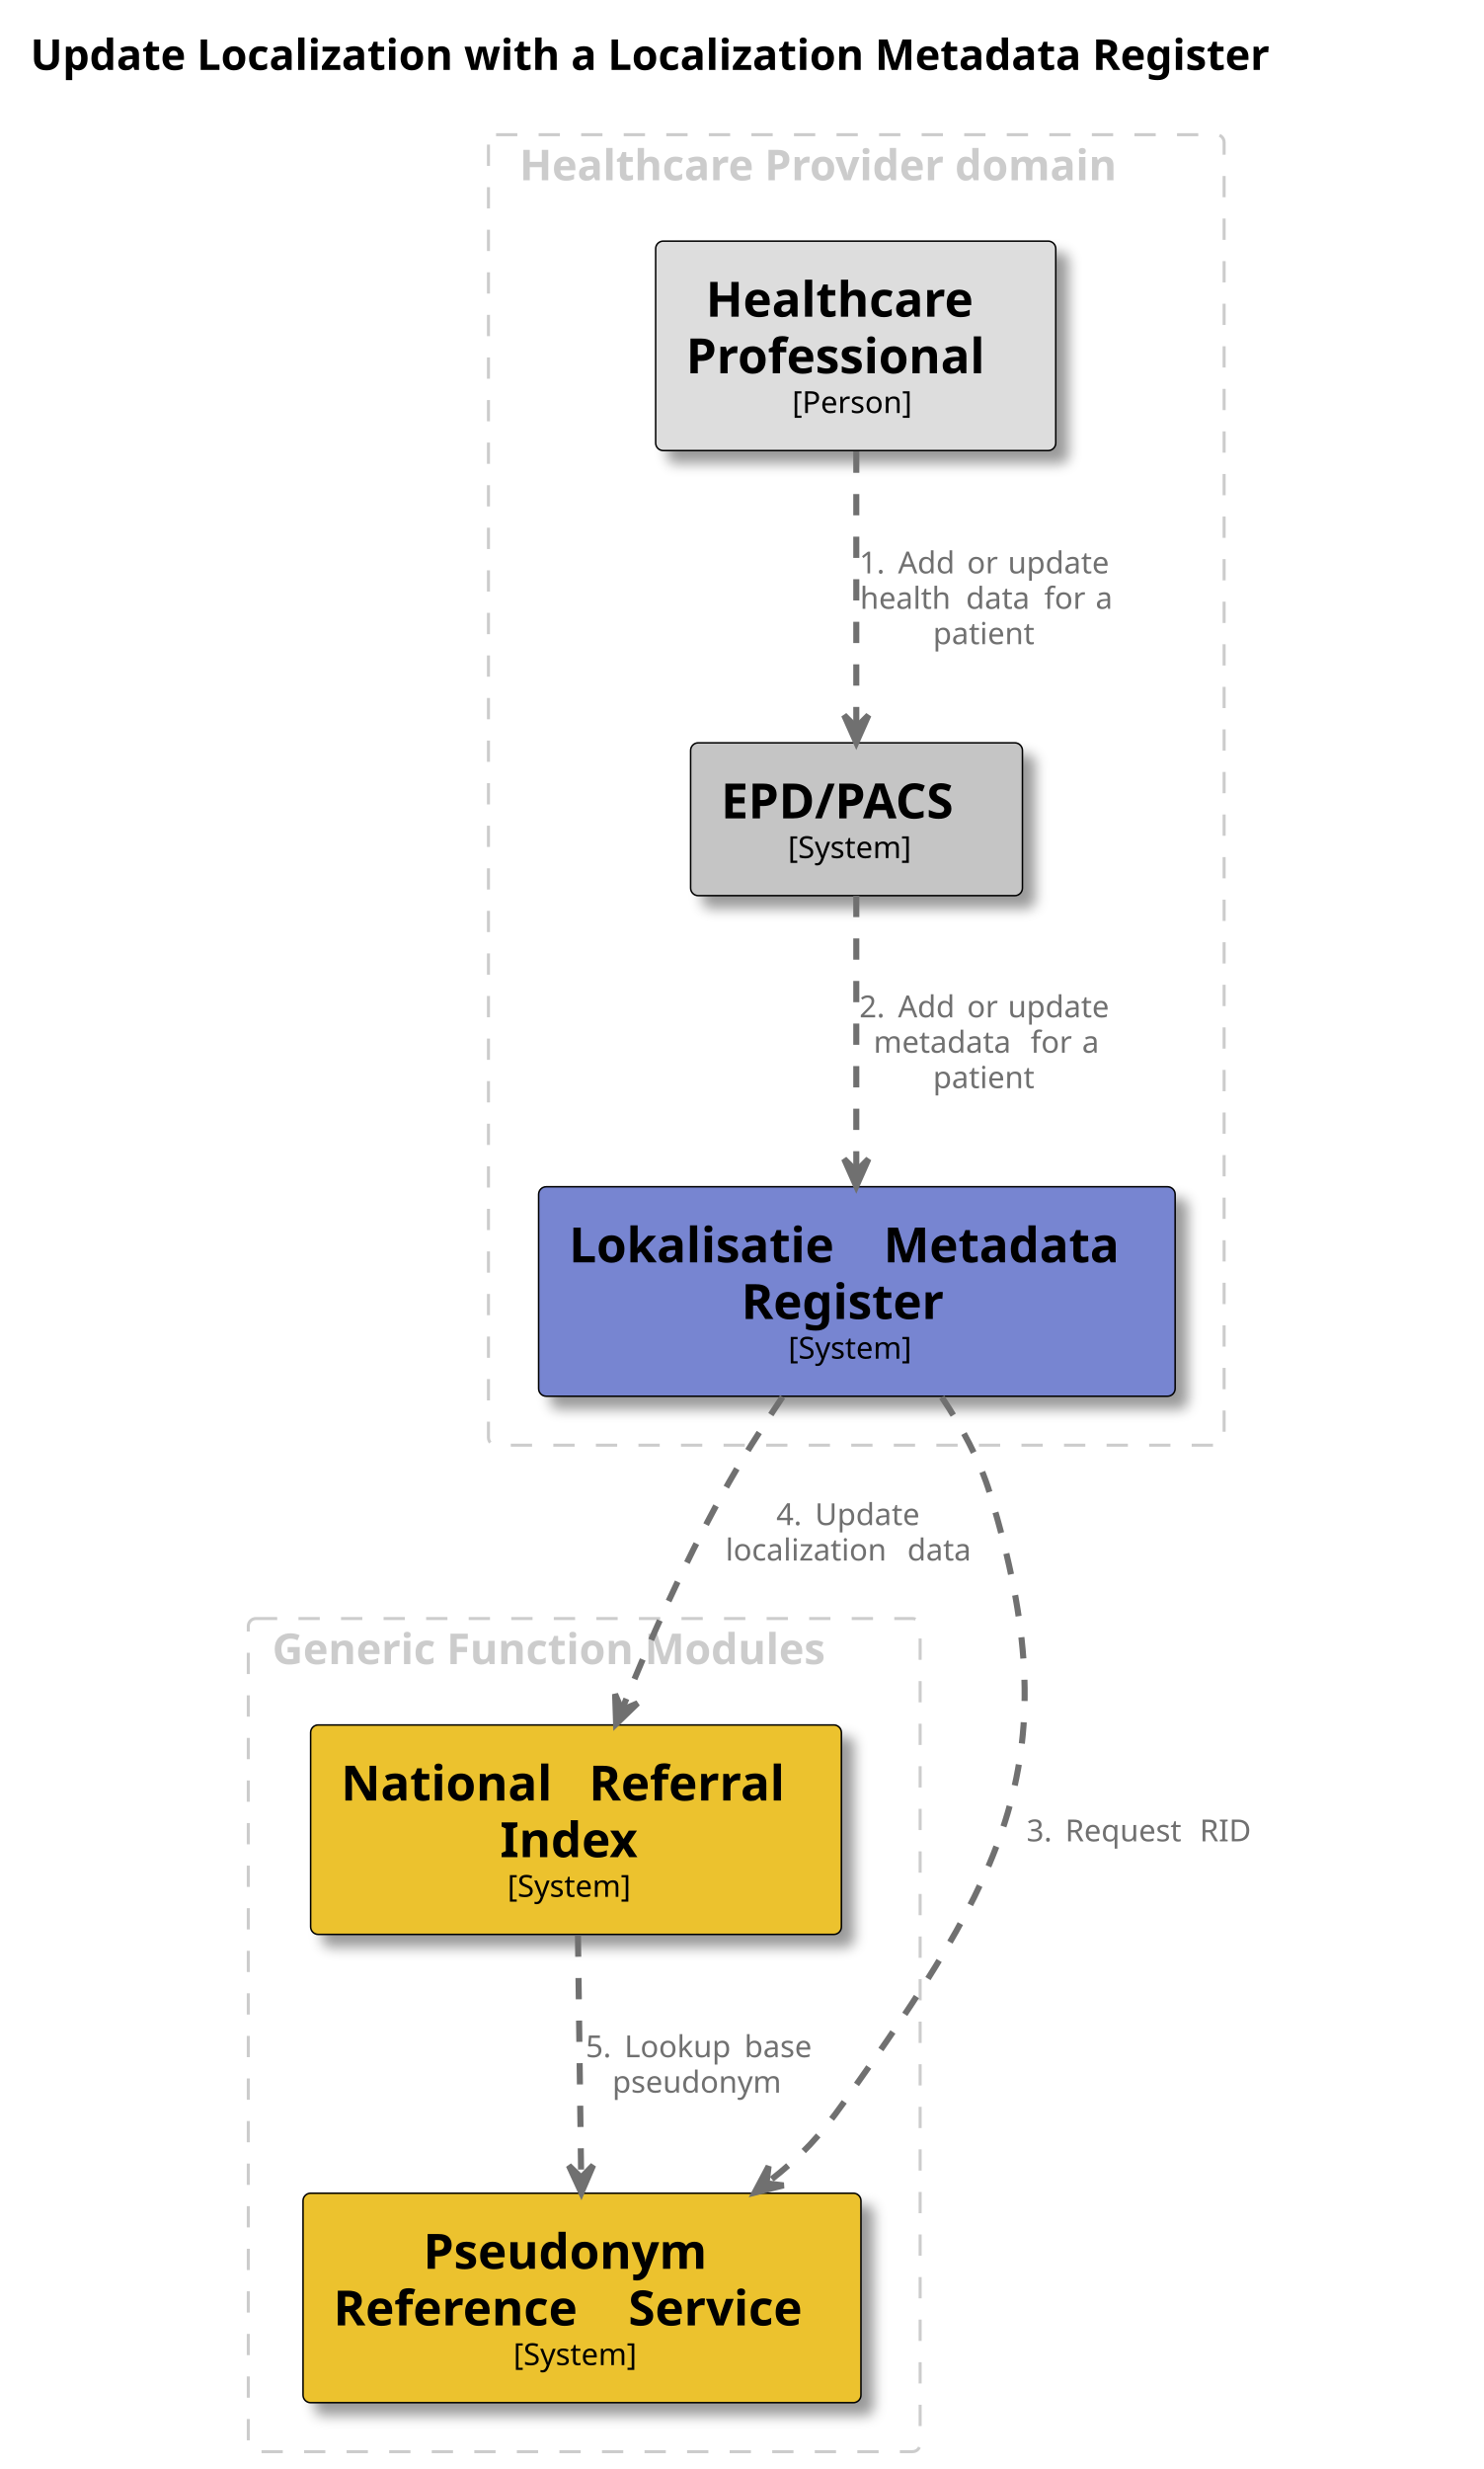
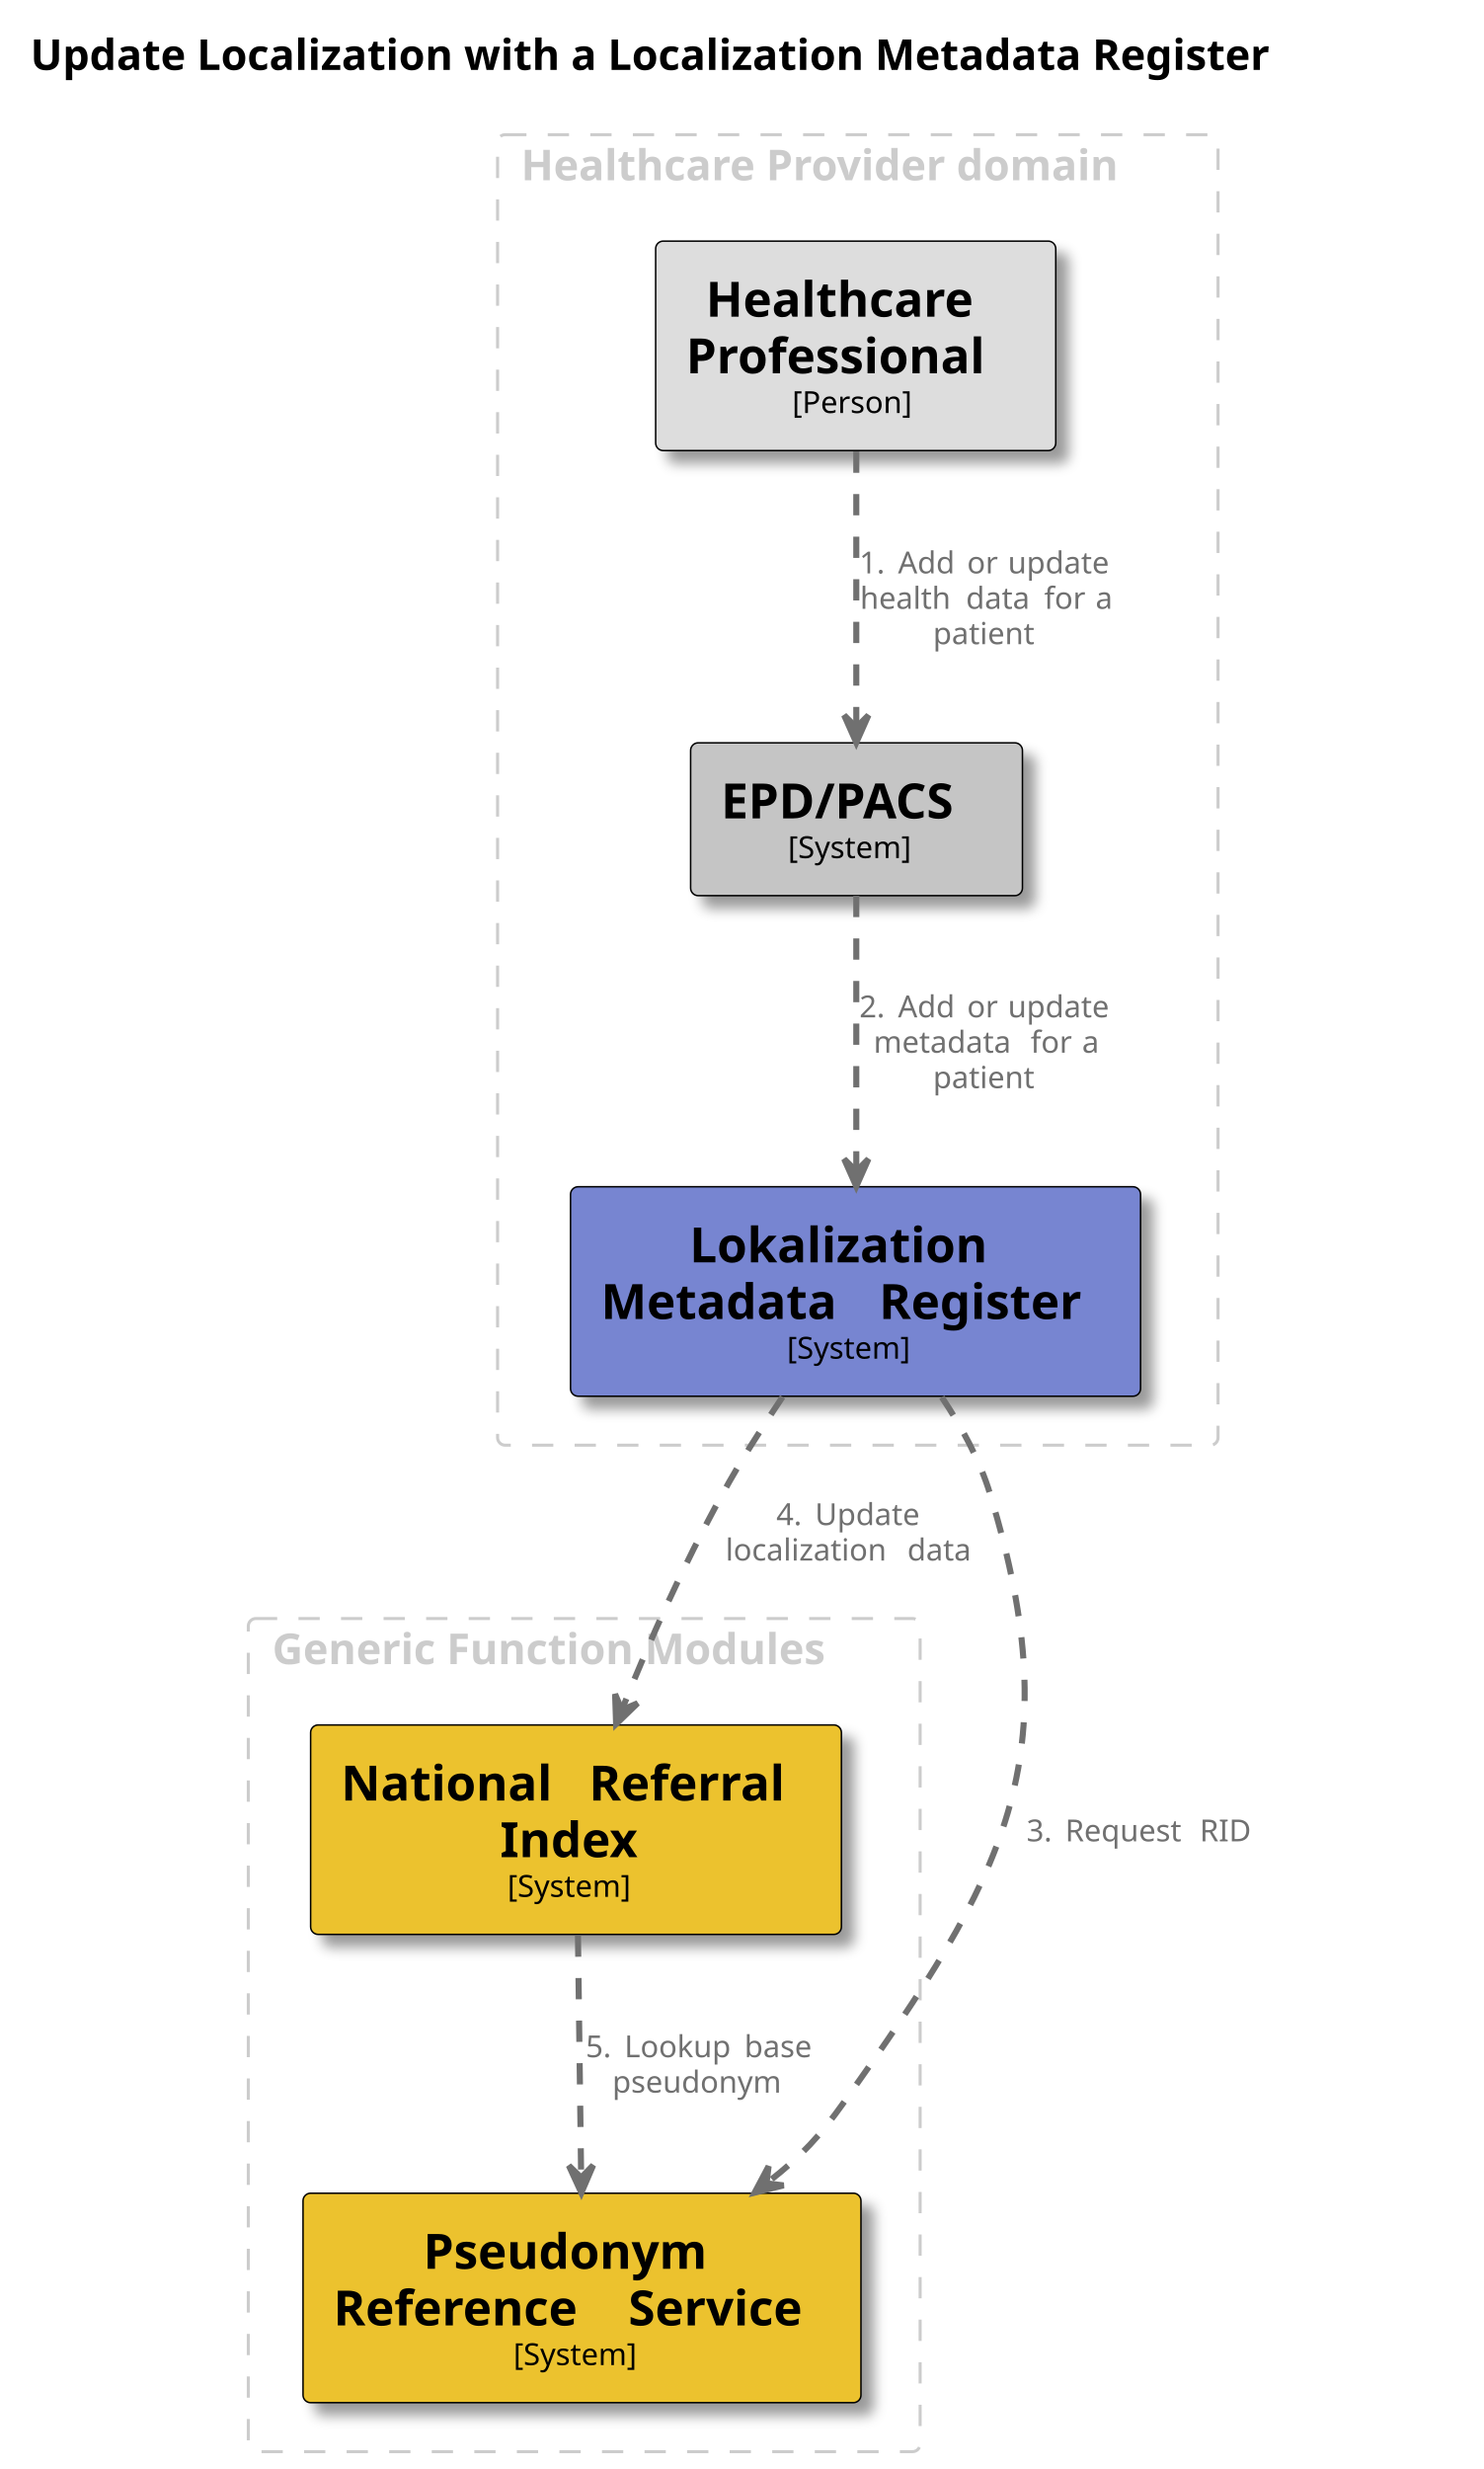
<svg xmlns="http://www.w3.org/2000/svg" contentStyleType="text/css" height="812px" preserveAspectRatio="none" style="width:488px;height:812px;background:#FFFFFF;" version="1.1" viewBox="0 0 488 812" width="488px" zoomAndPan="magnify">
  <defs>
-     <filter height="300%" id="f8632jqtojja7" width="300%" x="-1" y="-1">
+     <filter height="300%" id="f19hyundsbhgm6" width="300%" x="-1" y="-1">
      <feGaussianBlur result="blurOut" stdDeviation="2.0" />
      <feColorMatrix in="blurOut" result="blurOut2" type="matrix" values="0 0 0 0 0 0 0 0 0 0 0 0 0 0 0 0 0 0 .4 0" />
      <feOffset dx="4.0" dy="4.0" in="blurOut2" result="blurOut3" />
      <feBlend in="SourceGraphic" in2="blurOut3" mode="normal" />
    </filter>
  </defs>
  <g>
    <text fill="#000000" font-family="sans-serif" font-size="14" font-weight="bold" lengthAdjust="spacing" textLength="460.934" x="10" y="22.995">Update Localization with a Localization Metadata Register</text>
    <g id="cluster_group1">
      <rect fill="none" height="274" rx="2.5" ry="2.5" style="stroke:#CCCCCC;stroke-width:1.0;stroke-dasharray:7.0,7.0;" width="221" x="81.684" y="532.297" />
      <text fill="#CCCCCC" font-family="sans-serif" font-size="14" font-weight="bold" lengthAdjust="spacing" textLength="205.235" x="89.566" y="547.292">Generic Function Modules</text>
    </g>
    <g id="cluster_group2">
-       <rect fill="none" height="431" rx="2.5" ry="2.5" style="stroke:#CCCCCC;stroke-width:1.0;stroke-dasharray:7.0,7.0;" width="242" x="160.684" y="44.297" />
-       <text fill="#CCCCCC" font-family="sans-serif" font-size="14" font-weight="bold" lengthAdjust="spacing" textLength="221.58" x="170.894" y="59.292">Healthcare Provider domain</text>
+       <rect fill="none" height="431" rx="2.5" ry="2.5" style="stroke:#CCCCCC;stroke-width:1.0;stroke-dasharray:7.0,7.0;" width="237" x="163.684" y="44.297" />
+       <text fill="#CCCCCC" font-family="sans-serif" font-size="14" font-weight="bold" lengthAdjust="spacing" textLength="221.58" x="171.394" y="59.292">Healthcare Provider domain</text>
    </g>
    <g id="elem_PseudonymReferenceService">
-       <rect fill="#ECC22E" filter="url(#f8632jqtojja7)" height="68.891" rx="2.5" ry="2.5" style="stroke:#000000;stroke-width:0.5;" width="183.539" x="99.684" y="721.297" />
+       <rect fill="#ECC22E" filter="url(#f19hyundsbhgm6)" height="68.891" rx="2.5" ry="2.5" style="stroke:#000000;stroke-width:0.5;" width="183.539" x="99.684" y="721.297" />
      <text fill="#000000" font-family="sans-serif" font-size="16" font-weight="bold" lengthAdjust="spacing" textLength="104.43" x="139.239" y="746.148">Pseudonym</text>
      <text fill="#000000" font-family="sans-serif" font-size="16" font-weight="bold" lengthAdjust="spacing" textLength="91.453" x="109.684" y="764.773">Reference</text>
      <text fill="#000000" font-family="sans-serif" font-size="16" font-weight="bold" lengthAdjust="spacing" textLength="5.57" x="201.137" y="764.773"> </text>
      <text fill="#000000" font-family="sans-serif" font-size="16" font-weight="bold" lengthAdjust="spacing" textLength="66.516" x="206.708" y="764.773">Service</text>
      <text fill="#000000" font-family="sans-serif" font-size="10" lengthAdjust="spacing" textLength="45.093" x="168.907" y="777.829">[System]</text>
    </g>
    <g id="elem_NationalReferralIndex">
-       <rect fill="#ECC22E" filter="url(#f8632jqtojja7)" height="68.891" rx="2.5" ry="2.5" style="stroke:#000000;stroke-width:0.5;" width="174.602" x="102.184" y="567.297" />
+       <rect fill="#ECC22E" filter="url(#f19hyundsbhgm6)" height="68.891" rx="2.5" ry="2.5" style="stroke:#000000;stroke-width:0.5;" width="174.602" x="102.184" y="567.297" />
      <text fill="#000000" font-family="sans-serif" font-size="16" font-weight="bold" lengthAdjust="spacing" textLength="75.984" x="112.184" y="592.148">National</text>
      <text fill="#000000" font-family="sans-serif" font-size="16" font-weight="bold" lengthAdjust="spacing" textLength="5.57" x="188.168" y="592.148"> </text>
      <text fill="#000000" font-family="sans-serif" font-size="16" font-weight="bold" lengthAdjust="spacing" textLength="73.047" x="193.739" y="592.148">Referral</text>
      <text fill="#000000" font-family="sans-serif" font-size="16" font-weight="bold" lengthAdjust="spacing" textLength="49.969" x="164.5" y="610.773">Index</text>
      <text fill="#000000" font-family="sans-serif" font-size="10" lengthAdjust="spacing" textLength="45.093" x="166.939" y="623.829">[System]</text>
    </g>
-     <g id="elem_LokalisatieMetadataRegister">
-       <rect fill="#7785D1" filter="url(#f8632jqtojja7)" height="68.891" rx="2.5" ry="2.5" style="stroke:#000000;stroke-width:0.5;" width="209.383" x="177.184" y="390.297" />
-       <text fill="#000000" font-family="sans-serif" font-size="16" font-weight="bold" lengthAdjust="spacing" textLength="97.898" x="187.184" y="415.148">Lokalisatie</text>
-       <text fill="#000000" font-family="sans-serif" font-size="16" font-weight="bold" lengthAdjust="spacing" textLength="5.57" x="285.082" y="415.148"> </text>
-       <text fill="#000000" font-family="sans-serif" font-size="16" font-weight="bold" lengthAdjust="spacing" textLength="85.914" x="290.653" y="415.148">Metadata</text>
-       <text fill="#000000" font-family="sans-serif" font-size="16" font-weight="bold" lengthAdjust="spacing" textLength="76.023" x="243.864" y="433.773">Register</text>
-       <text fill="#000000" font-family="sans-serif" font-size="10" lengthAdjust="spacing" textLength="45.093" x="259.329" y="446.829">[System]</text>
+     <g id="elem_LokalizationMetadataRegister">
+       <rect fill="#7785D1" filter="url(#f19hyundsbhgm6)" height="68.891" rx="2.5" ry="2.5" style="stroke:#000000;stroke-width:0.5;" width="187.508" x="187.684" y="390.297" />
+       <text fill="#000000" font-family="sans-serif" font-size="16" font-weight="bold" lengthAdjust="spacing" textLength="109.219" x="226.829" y="415.148">Lokalization</text>
+       <text fill="#000000" font-family="sans-serif" font-size="16" font-weight="bold" lengthAdjust="spacing" textLength="85.914" x="197.684" y="433.773">Metadata</text>
+       <text fill="#000000" font-family="sans-serif" font-size="16" font-weight="bold" lengthAdjust="spacing" textLength="5.57" x="283.598" y="433.773"> </text>
+       <text fill="#000000" font-family="sans-serif" font-size="16" font-weight="bold" lengthAdjust="spacing" textLength="76.023" x="289.168" y="433.773">Register</text>
+       <text fill="#000000" font-family="sans-serif" font-size="10" lengthAdjust="spacing" textLength="45.093" x="258.892" y="446.829">[System]</text>
    </g>
    <g id="elem_HealthcareProfessional">
-       <rect fill="#DDDDDD" filter="url(#f8632jqtojja7)" height="68.891" rx="2.5" ry="2.5" style="stroke:#000000;stroke-width:0.5;" width="131.617" x="215.684" y="79.297" />
+       <rect fill="#DDDDDD" filter="url(#f19hyundsbhgm6)" height="68.891" rx="2.5" ry="2.5" style="stroke:#000000;stroke-width:0.5;" width="131.617" x="215.684" y="79.297" />
      <text fill="#000000" font-family="sans-serif" font-size="16" font-weight="bold" lengthAdjust="spacing" textLength="98.586" x="232.2" y="104.148">Healthcare</text>
      <text fill="#000000" font-family="sans-serif" font-size="16" font-weight="bold" lengthAdjust="spacing" textLength="111.617" x="225.684" y="122.773">Professional</text>
      <text fill="#000000" font-family="sans-serif" font-size="10" lengthAdjust="spacing" textLength="41.763" x="260.611" y="135.829">[Person]</text>
    </g>
    <g id="elem_EPDPACS">
-       <rect fill="#C5C5C5" filter="url(#f8632jqtojja7)" height="50.266" rx="2.5" ry="2.5" style="stroke:#000000;stroke-width:0.5;" width="109.156" x="227.184" y="244.297" />
+       <rect fill="#C5C5C5" filter="url(#f19hyundsbhgm6)" height="50.266" rx="2.5" ry="2.5" style="stroke:#000000;stroke-width:0.5;" width="109.156" x="227.184" y="244.297" />
      <text fill="#000000" font-family="sans-serif" font-size="16" font-weight="bold" lengthAdjust="spacing" textLength="89.156" x="237.184" y="269.148">EPD/PACS</text>
      <text fill="#000000" font-family="sans-serif" font-size="10" lengthAdjust="spacing" textLength="45.093" x="259.216" y="282.204">[System]</text>
    </g>
    <g id="link_HealthcareProfessional_EPDPACS">
      <path d="M281.684,148.487 C281.684,177.427 281.684,212.457 281.684,238.217 " fill="none" id="HealthcareProfessional-to-EPDPACS" style="stroke:#707070;stroke-width:2.0;stroke-dasharray:7.0,7.0;" />
      <polygon fill="#707070" points="281.684,244.217,285.684,235.217,281.684,239.217,277.684,235.217,281.684,244.217" style="stroke:#707070;stroke-width:2.0;" />
      <text fill="#707070" font-family="sans-serif" font-size="10" lengthAdjust="spacing" textLength="9.541" x="282.684" y="188.579">1.</text>
      <text fill="#707070" font-family="sans-serif" font-size="10" lengthAdjust="spacing" textLength="3.179" x="292.225" y="188.579"> </text>
      <text fill="#707070" font-family="sans-serif" font-size="10" lengthAdjust="spacing" textLength="19.536" x="295.404" y="188.579">Add</text>
      <text fill="#707070" font-family="sans-serif" font-size="10" lengthAdjust="spacing" textLength="3.179" x="314.94" y="188.579"> </text>
      <text fill="#707070" font-family="sans-serif" font-size="10" lengthAdjust="spacing" textLength="10.229" x="318.119" y="188.579">or</text>
      <text fill="#707070" font-family="sans-serif" font-size="10" lengthAdjust="spacing" textLength="3.179" x="328.348" y="188.579"> </text>
      <text fill="#707070" font-family="sans-serif" font-size="10" lengthAdjust="spacing" textLength="35.234" x="331.527" y="188.579">update</text>
      <text fill="#707070" font-family="sans-serif" font-size="10" lengthAdjust="spacing" textLength="31.655" x="282.926" y="200.22">health</text>
      <text fill="#707070" font-family="sans-serif" font-size="10" lengthAdjust="spacing" textLength="3.179" x="314.581" y="200.22"> </text>
      <text fill="#707070" font-family="sans-serif" font-size="10" lengthAdjust="spacing" textLength="22.524" x="317.76" y="200.22">data</text>
      <text fill="#707070" font-family="sans-serif" font-size="10" lengthAdjust="spacing" textLength="3.179" x="340.284" y="200.22"> </text>
      <text fill="#707070" font-family="sans-serif" font-size="10" lengthAdjust="spacing" textLength="13.75" x="343.463" y="200.22">for</text>
      <text fill="#707070" font-family="sans-serif" font-size="10" lengthAdjust="spacing" textLength="3.179" x="357.213" y="200.22"> </text>
      <text fill="#707070" font-family="sans-serif" font-size="10" lengthAdjust="spacing" textLength="6.128" x="360.392" y="200.22">a</text>
      <text fill="#707070" font-family="sans-serif" font-size="10" lengthAdjust="spacing" textLength="35.586" x="306.93" y="211.86">patient</text>
    </g>
-     <g id="link_EPDPACS_LokalisatieMetadataRegister">
-       <path d="M281.684,294.617 C281.684,320.407 281.684,355.307 281.684,384.167 " fill="none" id="EPDPACS-to-LokalisatieMetadataRegister" style="stroke:#707070;stroke-width:2.0;stroke-dasharray:7.0,7.0;" />
+     <g id="link_EPDPACS_LokalizationMetadataRegister">
+       <path d="M281.684,294.617 C281.684,320.407 281.684,355.307 281.684,384.167 " fill="none" id="EPDPACS-to-LokalizationMetadataRegister" style="stroke:#707070;stroke-width:2.0;stroke-dasharray:7.0,7.0;" />
      <polygon fill="#707070" points="281.684,390.167,285.684,381.167,281.684,385.167,277.684,381.167,281.684,390.167" style="stroke:#707070;stroke-width:2.0;" />
      <text fill="#707070" font-family="sans-serif" font-size="10" lengthAdjust="spacing" textLength="9.541" x="282.684" y="334.579">2.</text>
      <text fill="#707070" font-family="sans-serif" font-size="10" lengthAdjust="spacing" textLength="3.179" x="292.225" y="334.579"> </text>
      <text fill="#707070" font-family="sans-serif" font-size="10" lengthAdjust="spacing" textLength="19.536" x="295.404" y="334.579">Add</text>
      <text fill="#707070" font-family="sans-serif" font-size="10" lengthAdjust="spacing" textLength="3.179" x="314.94" y="334.579"> </text>
      <text fill="#707070" font-family="sans-serif" font-size="10" lengthAdjust="spacing" textLength="10.229" x="318.119" y="334.579">or</text>
      <text fill="#707070" font-family="sans-serif" font-size="10" lengthAdjust="spacing" textLength="3.179" x="328.348" y="334.579"> </text>
      <text fill="#707070" font-family="sans-serif" font-size="10" lengthAdjust="spacing" textLength="35.234" x="331.527" y="334.579">update</text>
      <text fill="#707070" font-family="sans-serif" font-size="10" lengthAdjust="spacing" textLength="48.467" x="287.372" y="346.22">metadata</text>
      <text fill="#707070" font-family="sans-serif" font-size="10" lengthAdjust="spacing" textLength="3.179" x="335.838" y="346.22"> </text>
      <text fill="#707070" font-family="sans-serif" font-size="10" lengthAdjust="spacing" textLength="13.75" x="339.017" y="346.22">for</text>
      <text fill="#707070" font-family="sans-serif" font-size="10" lengthAdjust="spacing" textLength="3.179" x="352.767" y="346.22"> </text>
      <text fill="#707070" font-family="sans-serif" font-size="10" lengthAdjust="spacing" textLength="6.128" x="355.946" y="346.22">a</text>
      <text fill="#707070" font-family="sans-serif" font-size="10" lengthAdjust="spacing" textLength="35.586" x="306.93" y="357.86">patient</text>
    </g>
-     <g id="link_LokalisatieMetadataRegister_PseudonymReferenceService">
-       <path d="M309.814,459.517 C316.304,469.197 322.294,480.157 325.684,491.297 C352.324,578.737 330.594,616.757 277.684,691.297 C269.734,702.497 263.916,708.825 252.946,717.425 " fill="none" id="LokalisatieMetadataRegister-to-PseudonymReferenceService" style="stroke:#707070;stroke-width:2.0;stroke-dasharray:7.0,7.0;" />
+     <g id="link_LokalizationMetadataRegister_PseudonymReferenceService">
+       <path d="M309.814,459.517 C316.304,469.197 322.294,480.157 325.684,491.297 C352.324,578.737 330.594,616.757 277.684,691.297 C269.734,702.497 263.916,708.825 252.946,717.425 " fill="none" id="LokalizationMetadataRegister-to-PseudonymReferenceService" style="stroke:#707070;stroke-width:2.0;stroke-dasharray:7.0,7.0;" />
      <polygon fill="#707070" points="248.224,721.127,257.775,718.722,252.159,718.042,252.839,712.426,248.224,721.127" style="stroke:#707070;stroke-width:2.0;" />
      <text fill="#707070" font-family="sans-serif" font-size="10" lengthAdjust="spacing" textLength="9.541" x="337.684" y="605.579">3.</text>
      <text fill="#707070" font-family="sans-serif" font-size="10" lengthAdjust="spacing" textLength="3.179" x="347.225" y="605.579"> </text>
      <text fill="#707070" font-family="sans-serif" font-size="10" lengthAdjust="spacing" textLength="41.069" x="350.404" y="605.579">Request</text>
      <text fill="#707070" font-family="sans-serif" font-size="10" lengthAdjust="spacing" textLength="3.179" x="391.473" y="605.579"> </text>
      <text fill="#707070" font-family="sans-serif" font-size="10" lengthAdjust="spacing" textLength="17.598" x="394.652" y="605.579">RID</text>
    </g>
-     <g id="link_LokalisatieMetadataRegister_NationalReferralIndex">
-       <path d="M257.434,459.407 C250.664,469.437 243.554,480.607 237.684,491.297 C224.194,515.857 213.834,539.405 204.924,561.435 " fill="none" id="LokalisatieMetadataRegister-to-NationalReferralIndex" style="stroke:#707070;stroke-width:2.0;stroke-dasharray:7.0,7.0;" />
+     <g id="link_LokalizationMetadataRegister_NationalReferralIndex">
+       <path d="M257.434,459.407 C250.664,469.437 243.554,480.607 237.684,491.297 C224.194,515.857 213.834,539.405 204.924,561.435 " fill="none" id="LokalizationMetadataRegister-to-NationalReferralIndex" style="stroke:#707070;stroke-width:2.0;stroke-dasharray:7.0,7.0;" />
      <polygon fill="#707070" points="202.674,566.997,209.757,560.153,204.549,562.362,202.34,557.154,202.674,566.997" style="stroke:#707070;stroke-width:2.0;" />
      <text fill="#707070" font-family="sans-serif" font-size="10" lengthAdjust="spacing" textLength="9.541" x="255.374" y="501.579">4.</text>
      <text fill="#707070" font-family="sans-serif" font-size="10" lengthAdjust="spacing" textLength="3.179" x="264.915" y="501.579"> </text>
      <text fill="#707070" font-family="sans-serif" font-size="10" lengthAdjust="spacing" textLength="36.216" x="268.093" y="501.579">Update</text>
      <text fill="#707070" font-family="sans-serif" font-size="10" lengthAdjust="spacing" textLength="56.611" x="238.684" y="513.22">localization</text>
      <text fill="#707070" font-family="sans-serif" font-size="10" lengthAdjust="spacing" textLength="3.179" x="295.295" y="513.22"> </text>
      <text fill="#707070" font-family="sans-serif" font-size="10" lengthAdjust="spacing" textLength="22.524" x="298.474" y="513.22">data</text>
    </g>
    <g id="link_NationalReferralIndex_PseudonymReferenceService">
      <path d="M190.124,636.527 C190.464,661.717 190.835,689.987 191.165,715.157 " fill="none" id="NationalReferralIndex-to-PseudonymReferenceService" style="stroke:#707070;stroke-width:2.0;stroke-dasharray:7.0,7.0;" />
      <polygon fill="#707070" points="191.244,721.157,195.126,712.105,191.179,716.157,187.126,712.21,191.244,721.157" style="stroke:#707070;stroke-width:2.0;" />
      <text fill="#707070" font-family="sans-serif" font-size="10" lengthAdjust="spacing" textLength="9.541" x="192.684" y="676.579">5.</text>
      <text fill="#707070" font-family="sans-serif" font-size="10" lengthAdjust="spacing" textLength="3.179" x="202.225" y="676.579"> </text>
      <text fill="#707070" font-family="sans-serif" font-size="10" lengthAdjust="spacing" textLength="36.284" x="205.404" y="676.579">Lookup</text>
      <text fill="#707070" font-family="sans-serif" font-size="10" lengthAdjust="spacing" textLength="3.179" x="241.688" y="676.579"> </text>
      <text fill="#707070" font-family="sans-serif" font-size="10" lengthAdjust="spacing" textLength="23.838" x="244.867" y="676.579">base</text>
      <text fill="#707070" font-family="sans-serif" font-size="10" lengthAdjust="spacing" textLength="58.511" x="201.439" y="688.22">pseudonym</text>
    </g>
  </g>
</svg>
